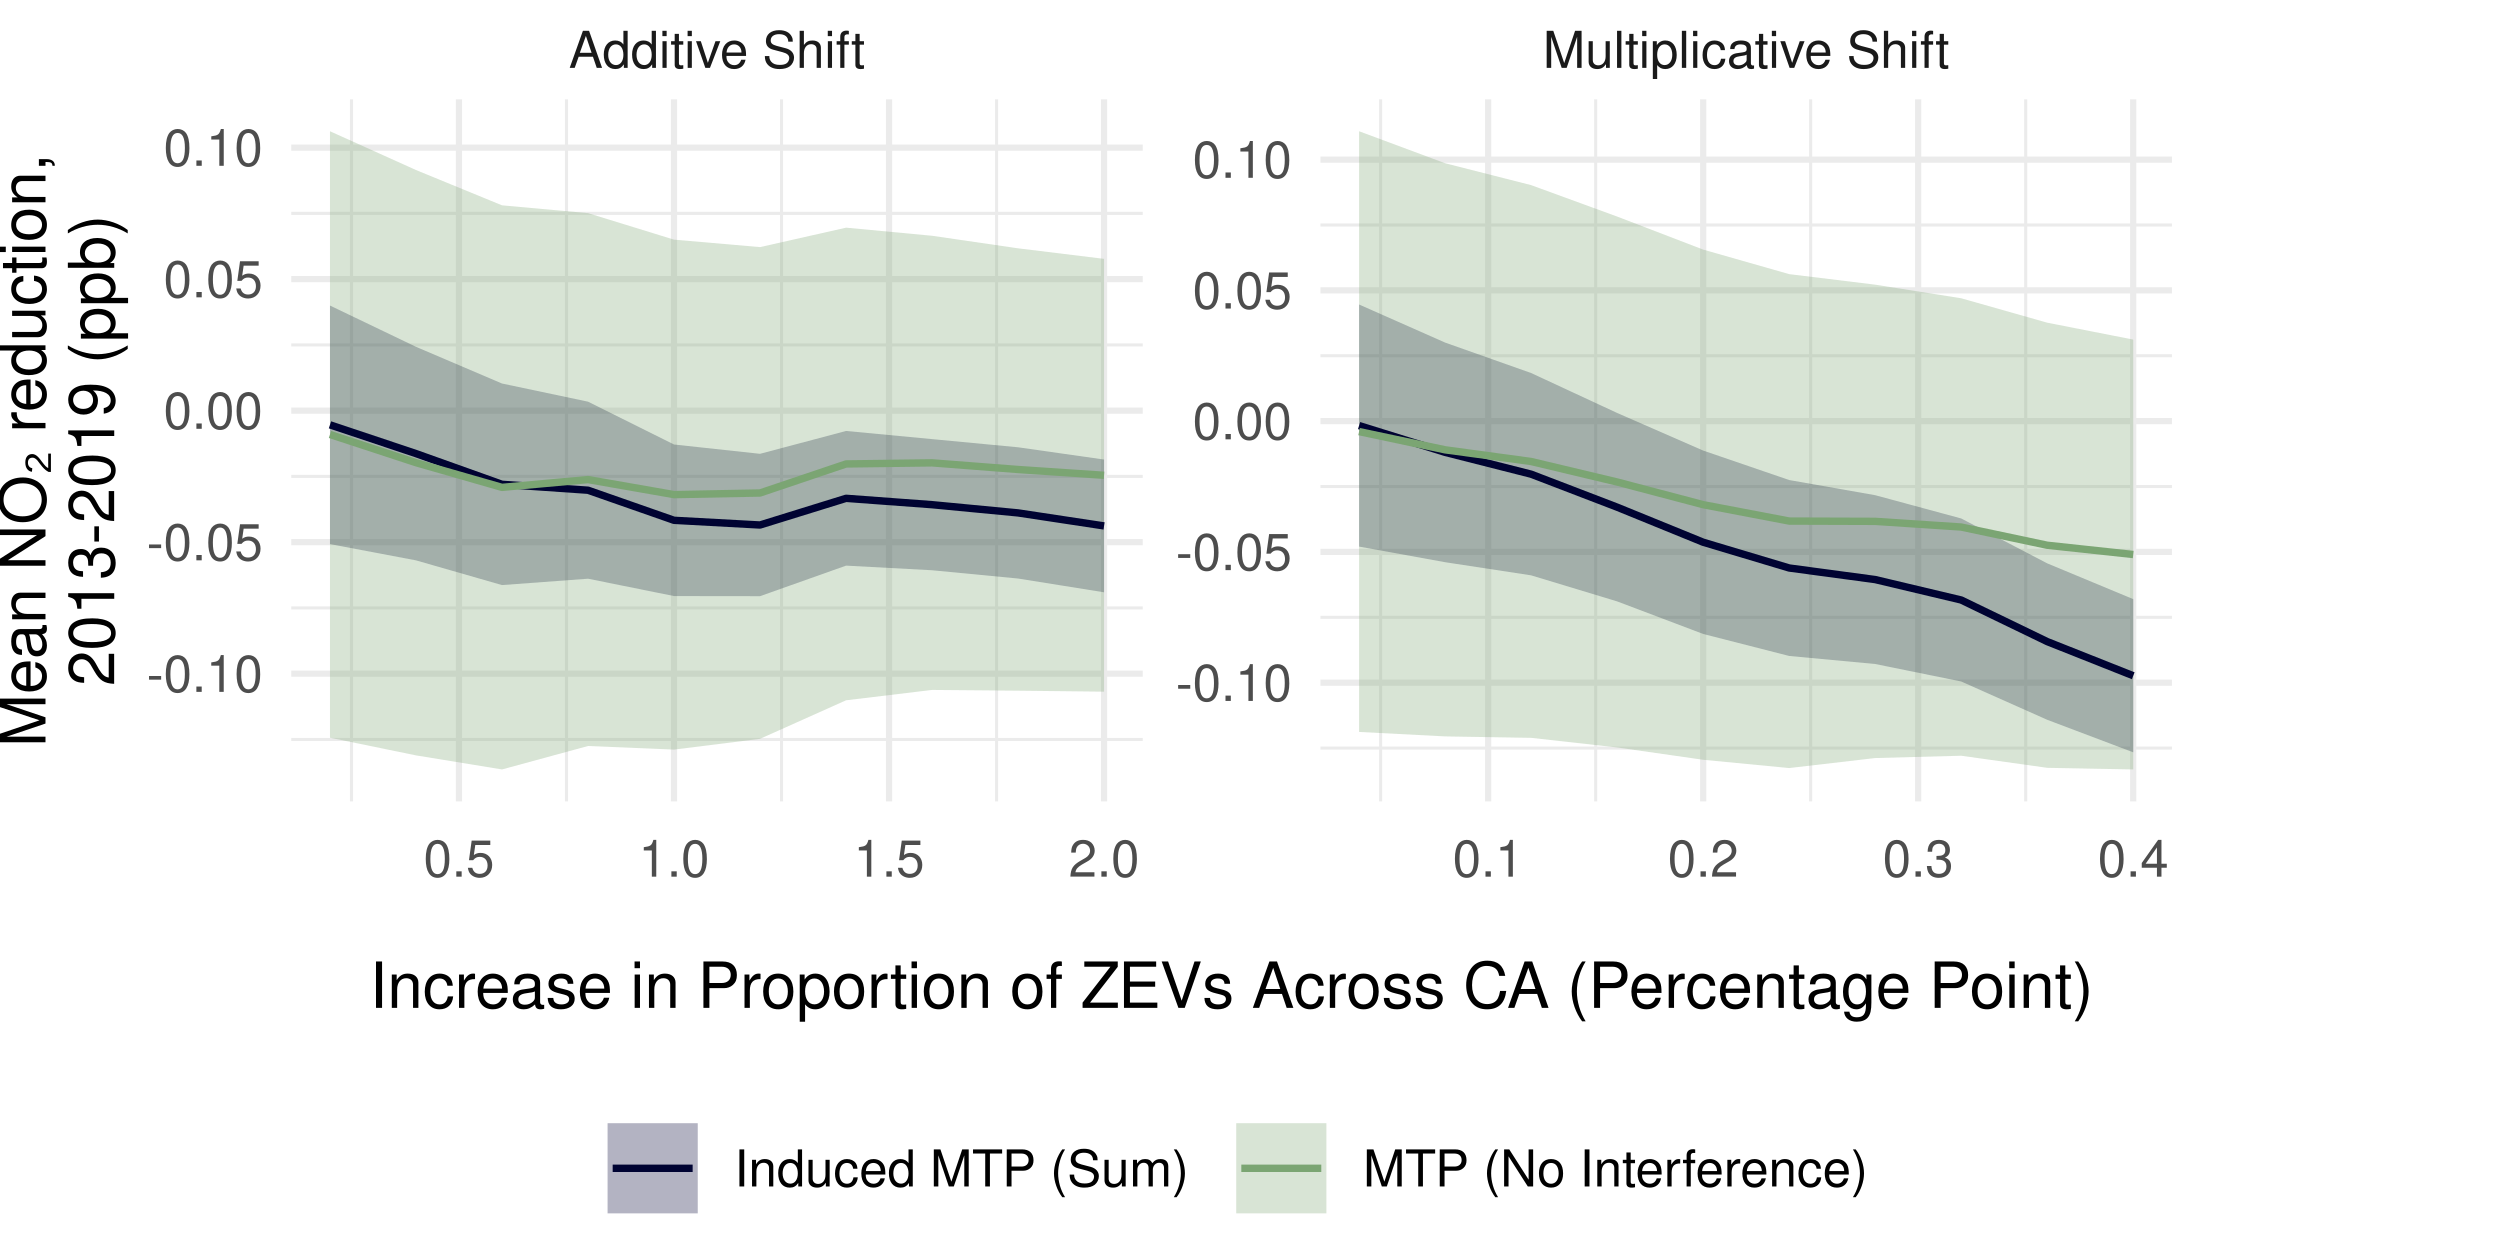
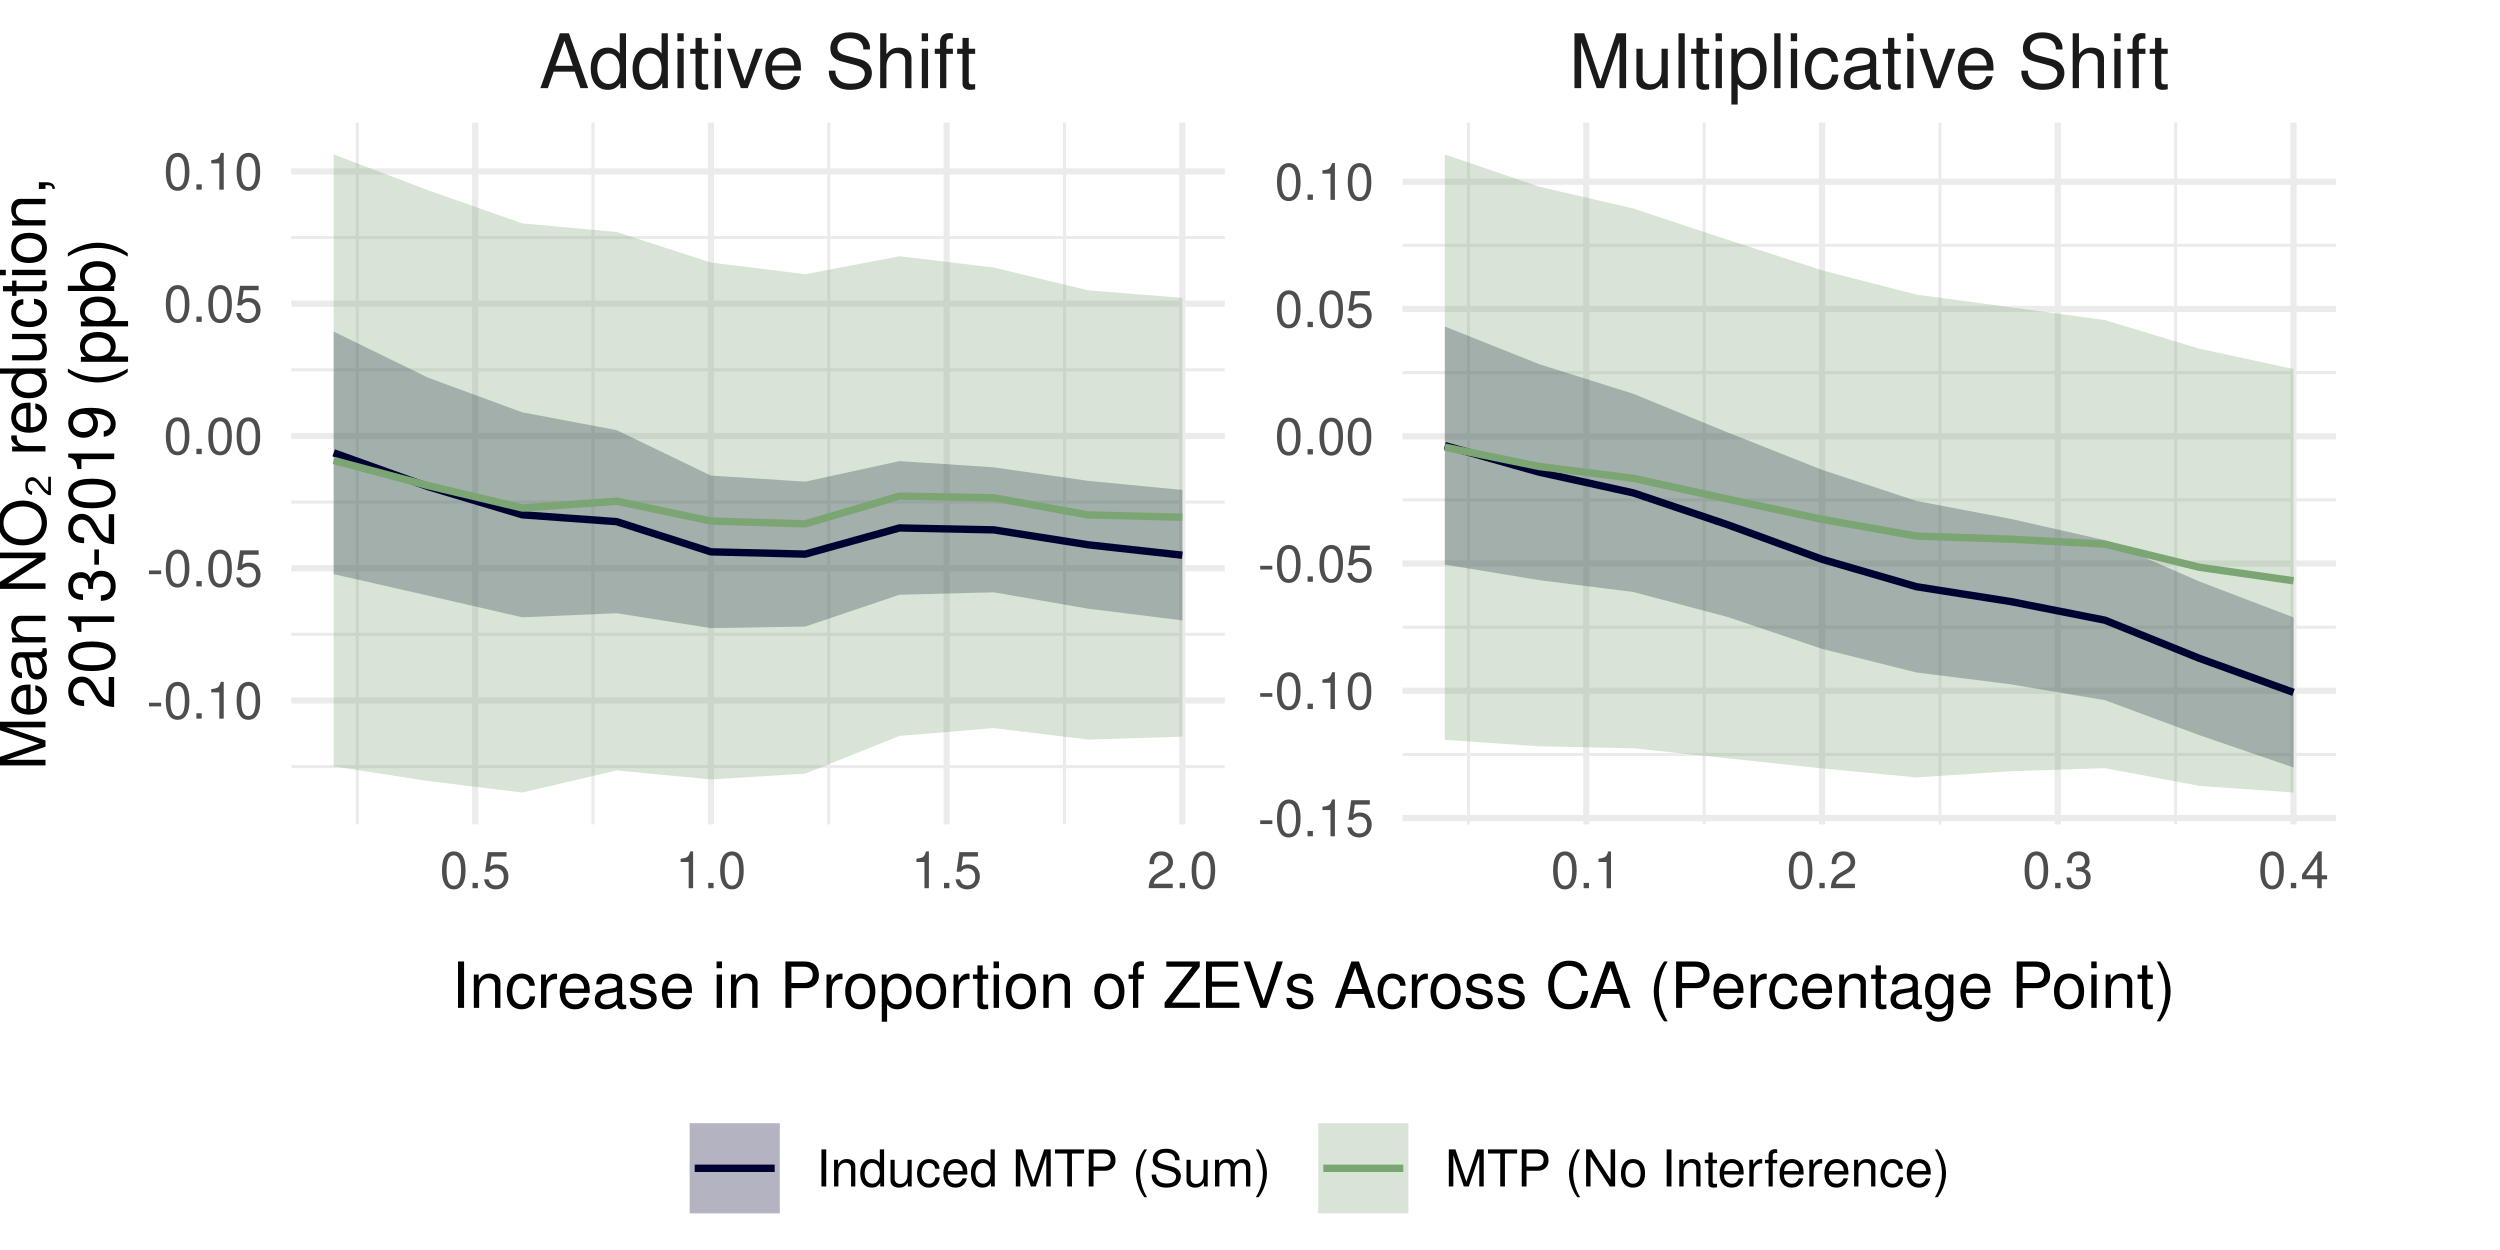
<svg xmlns="http://www.w3.org/2000/svg" class="svglite" width="432.00pt" height="216.00pt" viewBox="0 0 432.00 216.00">
  <defs>
    <style type="text/css">
    .svglite line, .svglite polyline, .svglite polygon, .svglite path, .svglite rect, .svglite circle {
      fill: none;
      stroke: #000000;
      stroke-linecap: round;
      stroke-linejoin: round;
      stroke-miterlimit: 10.00;
    }
    .svglite text {
      white-space: pre;
    }
  </style>
  </defs>
  <rect width="100%" height="100%" style="stroke: none; fill: none;" />
  <defs>
    <clipPath id="cpMC4wMHw0MzIuMDB8MC4wMHwyMTYuMDA=">
      <rect x="0.00" y="0.00" width="432.00" height="216.00" />
    </clipPath>
  </defs>
  <g clip-path="url(#cpMC4wMHw0MzIuMDB8MC4wMHwyMTYuMDA=)">
</g>
  <defs>
-     <clipPath id="cpNTAuMzN8MTk3LjQ3fDE3LjE3fDEzOC40OA==">
-       <rect x="50.33" y="17.17" width="147.14" height="121.31" />
+     <clipPath id="cpNTAuMzN8MjExLjY1fDIxLjE4fDE0Mi40Ng==">
+       <rect x="50.33" y="21.18" width="161.31" height="121.28" />
    </clipPath>
  </defs>
-   <g clip-path="url(#cpNTAuMzN8MTk3LjQ3fDE3LjE3fDEzOC40OA==)">
-     <polyline points="50.33,127.78 197.47,127.78 " style="stroke-width: 0.53; stroke: #EBEBEB; stroke-linecap: butt;" />
-     <polyline points="50.33,105.05 197.47,105.05 " style="stroke-width: 0.53; stroke: #EBEBEB; stroke-linecap: butt;" />
-     <polyline points="50.33,82.32 197.47,82.32 " style="stroke-width: 0.53; stroke: #EBEBEB; stroke-linecap: butt;" />
-     <polyline points="50.33,59.60 197.47,59.60 " style="stroke-width: 0.53; stroke: #EBEBEB; stroke-linecap: butt;" />
-     <polyline points="50.33,36.87 197.47,36.87 " style="stroke-width: 0.53; stroke: #EBEBEB; stroke-linecap: butt;" />
-     <polyline points="60.74,138.48 60.74,17.17 " style="stroke-width: 0.53; stroke: #EBEBEB; stroke-linecap: butt;" />
-     <polyline points="97.89,138.48 97.89,17.17 " style="stroke-width: 0.53; stroke: #EBEBEB; stroke-linecap: butt;" />
-     <polyline points="135.05,138.48 135.05,17.17 " style="stroke-width: 0.53; stroke: #EBEBEB; stroke-linecap: butt;" />
-     <polyline points="172.21,138.48 172.21,17.17 " style="stroke-width: 0.53; stroke: #EBEBEB; stroke-linecap: butt;" />
-     <polyline points="50.33,116.41 197.47,116.41 " style="stroke-width: 1.07; stroke: #EBEBEB; stroke-linecap: butt;" />
-     <polyline points="50.33,93.69 197.47,93.69 " style="stroke-width: 1.07; stroke: #EBEBEB; stroke-linecap: butt;" />
-     <polyline points="50.33,70.96 197.47,70.96 " style="stroke-width: 1.07; stroke: #EBEBEB; stroke-linecap: butt;" />
-     <polyline points="50.33,48.23 197.47,48.23 " style="stroke-width: 1.07; stroke: #EBEBEB; stroke-linecap: butt;" />
-     <polyline points="50.33,25.51 197.47,25.51 " style="stroke-width: 1.07; stroke: #EBEBEB; stroke-linecap: butt;" />
-     <polyline points="79.31,138.48 79.31,17.17 " style="stroke-width: 1.07; stroke: #EBEBEB; stroke-linecap: butt;" />
-     <polyline points="116.47,138.48 116.47,17.17 " style="stroke-width: 1.07; stroke: #EBEBEB; stroke-linecap: butt;" />
-     <polyline points="153.63,138.48 153.63,17.17 " style="stroke-width: 1.07; stroke: #EBEBEB; stroke-linecap: butt;" />
-     <polyline points="190.78,138.48 190.78,17.17 " style="stroke-width: 1.07; stroke: #EBEBEB; stroke-linecap: butt;" />
-     <polygon points="57.02,52.80 71.88,59.93 86.74,66.27 101.61,69.41 116.47,76.81 131.33,78.42 146.20,74.47 161.06,75.88 175.92,77.29 190.78,79.41 190.78,102.35 175.92,99.97 161.06,98.54 146.20,97.74 131.33,103.02 116.47,103.00 101.61,100.00 86.74,101.10 71.88,96.83 57.02,94.02 " style="stroke-width: 0.00; stroke: none; stroke-linecap: butt; fill: #000332; fill-opacity: 0.30;" />
-     <polyline points="57.02,52.80 71.88,59.93 86.74,66.27 101.61,69.41 116.47,76.81 131.33,78.42 146.20,74.47 161.06,75.88 175.92,77.29 190.78,79.41 " style="stroke-width: 1.28; stroke: none; stroke-linecap: butt;" />
-     <polyline points="190.78,102.35 175.92,99.97 161.06,98.54 146.20,97.74 131.33,103.02 116.47,103.00 101.61,100.00 86.74,101.10 71.88,96.83 57.02,94.02 " style="stroke-width: 1.28; stroke: none; stroke-linecap: butt;" />
-     <polygon points="57.02,22.68 71.88,29.38 86.74,35.48 101.61,36.83 116.47,41.41 131.33,42.70 146.20,39.34 161.06,40.74 175.92,42.91 190.78,44.73 190.78,119.52 175.92,119.35 161.06,119.22 146.20,121.01 131.33,127.67 116.47,129.53 101.61,128.91 86.74,132.96 71.88,130.53 57.02,127.48 " style="stroke-width: 0.00; stroke: none; stroke-linecap: butt; fill: #7BA573; fill-opacity: 0.30;" />
-     <polyline points="57.02,22.68 71.88,29.38 86.74,35.48 101.61,36.83 116.47,41.41 131.33,42.70 146.20,39.34 161.06,40.74 175.92,42.91 190.78,44.73 " style="stroke-width: 1.28; stroke: none; stroke-linecap: butt;" />
-     <polyline points="190.78,119.52 175.92,119.35 161.06,119.22 146.20,121.01 131.33,127.67 116.47,129.53 101.61,128.91 86.74,132.96 71.88,130.53 57.02,127.48 " style="stroke-width: 1.28; stroke: none; stroke-linecap: butt;" />
-     <polyline points="57.02,73.41 71.88,78.38 86.74,83.69 101.61,84.71 116.47,89.91 131.33,90.72 146.20,86.11 161.06,87.21 175.92,88.63 190.78,90.88 " style="stroke-width: 1.28; stroke: #000332; stroke-linecap: butt;" />
-     <polyline points="57.02,75.08 71.88,79.95 86.74,84.22 101.61,82.87 116.47,85.47 131.33,85.19 146.20,80.17 161.06,79.98 175.92,81.13 190.78,82.13 " style="stroke-width: 1.28; stroke: #7BA573; stroke-linecap: butt;" />
+   <g clip-path="url(#cpNTAuMzN8MjExLjY1fDIxLjE4fDE0Mi40Ng==)">
+     <polyline points="50.33,132.47 211.65,132.47 " style="stroke-width: 0.53; stroke: #EBEBEB; stroke-linecap: butt;" />
+     <polyline points="50.33,109.61 211.65,109.61 " style="stroke-width: 0.53; stroke: #EBEBEB; stroke-linecap: butt;" />
+     <polyline points="50.33,86.76 211.65,86.76 " style="stroke-width: 0.53; stroke: #EBEBEB; stroke-linecap: butt;" />
+     <polyline points="50.33,63.90 211.65,63.90 " style="stroke-width: 0.53; stroke: #EBEBEB; stroke-linecap: butt;" />
+     <polyline points="50.33,41.05 211.65,41.05 " style="stroke-width: 0.53; stroke: #EBEBEB; stroke-linecap: butt;" />
+     <polyline points="61.74,142.46 61.74,21.18 " style="stroke-width: 0.53; stroke: #EBEBEB; stroke-linecap: butt;" />
+     <polyline points="102.47,142.46 102.47,21.18 " style="stroke-width: 0.53; stroke: #EBEBEB; stroke-linecap: butt;" />
+     <polyline points="143.21,142.46 143.21,21.18 " style="stroke-width: 0.53; stroke: #EBEBEB; stroke-linecap: butt;" />
+     <polyline points="183.95,142.46 183.95,21.18 " style="stroke-width: 0.53; stroke: #EBEBEB; stroke-linecap: butt;" />
+     <polyline points="50.33,121.04 211.65,121.04 " style="stroke-width: 1.07; stroke: #EBEBEB; stroke-linecap: butt;" />
+     <polyline points="50.33,98.19 211.65,98.19 " style="stroke-width: 1.07; stroke: #EBEBEB; stroke-linecap: butt;" />
+     <polyline points="50.33,75.33 211.65,75.33 " style="stroke-width: 1.07; stroke: #EBEBEB; stroke-linecap: butt;" />
+     <polyline points="50.33,52.48 211.65,52.48 " style="stroke-width: 1.07; stroke: #EBEBEB; stroke-linecap: butt;" />
+     <polyline points="50.33,29.62 211.65,29.62 " style="stroke-width: 1.07; stroke: #EBEBEB; stroke-linecap: butt;" />
+     <polyline points="82.11,142.46 82.11,21.18 " style="stroke-width: 1.07; stroke: #EBEBEB; stroke-linecap: butt;" />
+     <polyline points="122.84,142.46 122.84,21.18 " style="stroke-width: 1.07; stroke: #EBEBEB; stroke-linecap: butt;" />
+     <polyline points="163.58,142.46 163.58,21.18 " style="stroke-width: 1.07; stroke: #EBEBEB; stroke-linecap: butt;" />
+     <polyline points="204.31,142.46 204.31,21.18 " style="stroke-width: 1.07; stroke: #EBEBEB; stroke-linecap: butt;" />
+     <polygon points="57.66,57.30 73.96,65.26 90.25,71.25 106.55,74.33 122.84,82.18 139.14,83.23 155.43,79.68 171.72,80.76 188.02,83.09 204.31,84.67 204.31,107.20 188.02,105.18 171.72,102.35 155.43,102.77 139.14,108.27 122.84,108.54 106.55,105.96 90.25,106.67 73.96,102.92 57.66,99.21 " style="stroke-width: 0.00; stroke: none; stroke-linecap: butt; fill: #000332; fill-opacity: 0.30;" />
+     <polyline points="57.66,57.30 73.96,65.26 90.25,71.25 106.55,74.33 122.84,82.18 139.14,83.23 155.43,79.68 171.72,80.76 188.02,83.09 204.31,84.67 " style="stroke-width: 1.28; stroke: none; stroke-linecap: butt;" />
+     <polyline points="204.31,107.20 188.02,105.18 171.72,102.35 155.43,102.77 139.14,108.27 122.84,108.54 106.55,105.96 90.25,106.67 73.96,102.92 57.66,99.21 " style="stroke-width: 1.28; stroke: none; stroke-linecap: butt;" />
+     <polygon points="57.66,26.69 73.96,32.87 90.25,38.60 106.55,40.09 122.84,45.37 139.14,47.38 155.43,44.28 171.72,46.23 188.02,50.17 204.31,51.47 204.31,127.30 188.02,127.80 171.72,125.81 155.43,127.17 139.14,133.68 122.84,134.69 106.55,133.13 90.25,136.95 73.96,134.96 57.66,132.43 " style="stroke-width: 0.00; stroke: none; stroke-linecap: butt; fill: #7BA573; fill-opacity: 0.30;" />
+     <polyline points="57.66,26.69 73.96,32.87 90.25,38.60 106.55,40.09 122.84,45.37 139.14,47.38 155.43,44.28 171.72,46.23 188.02,50.17 204.31,51.47 " style="stroke-width: 1.28; stroke: none; stroke-linecap: butt;" />
+     <polyline points="204.31,127.30 188.02,127.80 171.72,125.81 155.43,127.17 139.14,133.68 122.84,134.69 106.55,133.13 90.25,136.95 73.96,134.96 57.66,132.43 " style="stroke-width: 1.28; stroke: none; stroke-linecap: butt;" />
+     <polyline points="57.66,78.25 73.96,84.09 90.25,88.96 106.55,90.14 122.84,95.36 139.14,95.75 155.43,91.23 171.72,91.56 188.02,94.14 204.31,95.94 " style="stroke-width: 1.28; stroke: #000332; stroke-linecap: butt;" />
+     <polyline points="57.66,79.56 73.96,83.91 90.25,87.78 106.55,86.61 122.84,90.03 139.14,90.53 155.43,85.73 171.72,86.02 188.02,88.98 204.31,89.38 " style="stroke-width: 1.28; stroke: #7BA573; stroke-linecap: butt;" />
  </g>
  <g clip-path="url(#cpMC4wMHw0MzIuMDB8MC4wMHwyMTYuMDA=)">
</g>
  <defs>
-     <clipPath id="cpMjI4LjE3fDM3NS4zMXwxNy4xN3wxMzguNDg=">
-       <rect x="228.17" y="17.17" width="147.14" height="121.31" />
+     <clipPath id="cpMjQyLjM0fDQwMy42NXwyMS4xOHwxNDIuNDY=">
+       <rect x="242.34" y="21.18" width="161.31" height="121.28" />
    </clipPath>
  </defs>
-   <g clip-path="url(#cpMjI4LjE3fDM3NS4zMXwxNy4xN3wxMzguNDg=)">
-     <polyline points="228.17,129.27 375.31,129.27 " style="stroke-width: 0.53; stroke: #EBEBEB; stroke-linecap: butt;" />
-     <polyline points="228.17,106.67 375.31,106.67 " style="stroke-width: 0.53; stroke: #EBEBEB; stroke-linecap: butt;" />
-     <polyline points="228.17,84.07 375.31,84.07 " style="stroke-width: 0.53; stroke: #EBEBEB; stroke-linecap: butt;" />
-     <polyline points="228.17,61.47 375.31,61.47 " style="stroke-width: 0.53; stroke: #EBEBEB; stroke-linecap: butt;" />
-     <polyline points="228.17,38.88 375.31,38.88 " style="stroke-width: 0.53; stroke: #EBEBEB; stroke-linecap: butt;" />
-     <polyline points="238.57,138.48 238.57,17.17 " style="stroke-width: 0.53; stroke: #EBEBEB; stroke-linecap: butt;" />
-     <polyline points="275.73,138.48 275.73,17.17 " style="stroke-width: 0.53; stroke: #EBEBEB; stroke-linecap: butt;" />
-     <polyline points="312.88,138.48 312.88,17.17 " style="stroke-width: 0.53; stroke: #EBEBEB; stroke-linecap: butt;" />
-     <polyline points="350.04,138.48 350.04,17.17 " style="stroke-width: 0.53; stroke: #EBEBEB; stroke-linecap: butt;" />
-     <polyline points="228.17,117.97 375.31,117.97 " style="stroke-width: 1.07; stroke: #EBEBEB; stroke-linecap: butt;" />
-     <polyline points="228.17,95.37 375.31,95.37 " style="stroke-width: 1.07; stroke: #EBEBEB; stroke-linecap: butt;" />
-     <polyline points="228.17,72.77 375.31,72.77 " style="stroke-width: 1.07; stroke: #EBEBEB; stroke-linecap: butt;" />
-     <polyline points="228.17,50.17 375.31,50.17 " style="stroke-width: 1.07; stroke: #EBEBEB; stroke-linecap: butt;" />
-     <polyline points="228.17,27.58 375.31,27.58 " style="stroke-width: 1.07; stroke: #EBEBEB; stroke-linecap: butt;" />
-     <polyline points="257.15,138.48 257.15,17.17 " style="stroke-width: 1.07; stroke: #EBEBEB; stroke-linecap: butt;" />
-     <polyline points="294.31,138.48 294.31,17.17 " style="stroke-width: 1.07; stroke: #EBEBEB; stroke-linecap: butt;" />
-     <polyline points="331.46,138.48 331.46,17.17 " style="stroke-width: 1.07; stroke: #EBEBEB; stroke-linecap: butt;" />
-     <polyline points="368.62,138.48 368.62,17.17 " style="stroke-width: 1.07; stroke: #EBEBEB; stroke-linecap: butt;" />
-     <polygon points="234.85,52.62 249.72,59.20 264.58,64.46 279.44,71.36 294.31,77.86 309.17,82.95 324.03,85.57 338.89,89.59 353.76,97.35 368.62,103.53 368.62,130.00 353.76,124.38 338.89,117.76 324.03,114.74 309.17,113.35 294.31,109.55 279.44,103.92 264.58,99.42 249.72,97.15 234.85,94.45 " style="stroke-width: 0.00; stroke: none; stroke-linecap: butt; fill: #000332; fill-opacity: 0.30;" />
-     <polyline points="234.85,52.62 249.72,59.20 264.58,64.46 279.44,71.36 294.31,77.86 309.17,82.95 324.03,85.57 338.89,89.59 353.76,97.35 368.62,103.53 " style="stroke-width: 1.28; stroke: none; stroke-linecap: butt;" />
-     <polyline points="368.62,130.00 353.76,124.38 338.89,117.76 324.03,114.74 309.17,113.35 294.31,109.55 279.44,103.92 264.58,99.42 249.72,97.15 234.85,94.45 " style="stroke-width: 1.28; stroke: none; stroke-linecap: butt;" />
-     <polygon points="234.85,22.68 249.72,28.21 264.58,31.99 279.44,37.42 294.31,43.13 309.17,47.37 324.03,49.19 338.89,51.54 353.76,55.76 368.62,58.68 368.62,132.96 353.76,132.68 338.89,130.59 324.03,130.99 309.17,132.72 294.31,131.29 279.44,129.16 264.58,127.50 249.72,127.25 234.85,126.48 " style="stroke-width: 0.00; stroke: none; stroke-linecap: butt; fill: #7BA573; fill-opacity: 0.30;" />
-     <polyline points="234.85,22.68 249.72,28.21 264.58,31.99 279.44,37.42 294.31,43.13 309.17,47.37 324.03,49.19 338.89,51.54 353.76,55.76 368.62,58.68 " style="stroke-width: 1.28; stroke: none; stroke-linecap: butt;" />
-     <polyline points="368.62,132.96 353.76,132.68 338.89,130.59 324.03,130.99 309.17,132.72 294.31,131.29 279.44,129.16 264.58,127.50 249.72,127.25 234.85,126.48 " style="stroke-width: 1.28; stroke: none; stroke-linecap: butt;" />
-     <polyline points="234.85,73.54 249.72,78.17 264.58,81.94 279.44,87.64 294.31,93.70 309.17,98.15 324.03,100.15 338.89,103.68 353.76,110.87 368.62,116.77 " style="stroke-width: 1.28; stroke: #000332; stroke-linecap: butt;" />
-     <polyline points="234.85,74.58 249.72,77.73 264.58,79.75 279.44,83.29 294.31,87.21 309.17,90.04 324.03,90.09 338.89,91.07 353.76,94.22 368.62,95.82 " style="stroke-width: 1.28; stroke: #7BA573; stroke-linecap: butt;" />
+   <g clip-path="url(#cpMjQyLjM0fDQwMy42NXwyMS4xOHwxNDIuNDY=)">
+     <polyline points="242.34,130.37 403.65,130.37 " style="stroke-width: 0.53; stroke: #EBEBEB; stroke-linecap: butt;" />
+     <polyline points="242.34,108.38 403.65,108.38 " style="stroke-width: 0.53; stroke: #EBEBEB; stroke-linecap: butt;" />
+     <polyline points="242.34,86.38 403.65,86.38 " style="stroke-width: 0.53; stroke: #EBEBEB; stroke-linecap: butt;" />
+     <polyline points="242.34,64.39 403.65,64.39 " style="stroke-width: 0.53; stroke: #EBEBEB; stroke-linecap: butt;" />
+     <polyline points="242.34,42.39 403.65,42.39 " style="stroke-width: 0.53; stroke: #EBEBEB; stroke-linecap: butt;" />
+     <polyline points="253.75,142.46 253.75,21.18 " style="stroke-width: 0.53; stroke: #EBEBEB; stroke-linecap: butt;" />
+     <polyline points="294.48,142.46 294.48,21.18 " style="stroke-width: 0.53; stroke: #EBEBEB; stroke-linecap: butt;" />
+     <polyline points="335.22,142.46 335.22,21.18 " style="stroke-width: 0.53; stroke: #EBEBEB; stroke-linecap: butt;" />
+     <polyline points="375.95,142.46 375.95,21.18 " style="stroke-width: 0.53; stroke: #EBEBEB; stroke-linecap: butt;" />
+     <polyline points="242.34,141.37 403.65,141.37 " style="stroke-width: 1.07; stroke: #EBEBEB; stroke-linecap: butt;" />
+     <polyline points="242.34,119.37 403.65,119.37 " style="stroke-width: 1.07; stroke: #EBEBEB; stroke-linecap: butt;" />
+     <polyline points="242.34,97.38 403.65,97.38 " style="stroke-width: 1.07; stroke: #EBEBEB; stroke-linecap: butt;" />
+     <polyline points="242.34,75.39 403.65,75.39 " style="stroke-width: 1.07; stroke: #EBEBEB; stroke-linecap: butt;" />
+     <polyline points="242.34,53.39 403.65,53.39 " style="stroke-width: 1.07; stroke: #EBEBEB; stroke-linecap: butt;" />
+     <polyline points="242.34,31.40 403.65,31.40 " style="stroke-width: 1.07; stroke: #EBEBEB; stroke-linecap: butt;" />
+     <polyline points="274.11,142.46 274.11,21.18 " style="stroke-width: 1.07; stroke: #EBEBEB; stroke-linecap: butt;" />
+     <polyline points="314.85,142.46 314.85,21.18 " style="stroke-width: 1.07; stroke: #EBEBEB; stroke-linecap: butt;" />
+     <polyline points="355.59,142.46 355.59,21.18 " style="stroke-width: 1.07; stroke: #EBEBEB; stroke-linecap: butt;" />
+     <polyline points="396.32,142.46 396.32,21.18 " style="stroke-width: 1.07; stroke: #EBEBEB; stroke-linecap: butt;" />
+     <polygon points="249.67,56.43 265.97,62.93 282.26,68.06 298.55,74.73 314.85,81.19 331.14,86.56 347.44,89.66 363.73,93.35 380.03,100.47 396.32,106.69 396.32,132.62 380.03,127.03 363.73,120.99 347.44,118.25 331.14,116.20 314.85,112.12 298.55,106.62 282.26,102.30 265.97,100.25 249.67,97.56 " style="stroke-width: 0.00; stroke: none; stroke-linecap: butt; fill: #000332; fill-opacity: 0.30;" />
+     <polyline points="249.67,56.43 265.97,62.93 282.26,68.06 298.55,74.73 314.85,81.19 331.14,86.56 347.44,89.66 363.73,93.35 380.03,100.47 396.32,106.69 " style="stroke-width: 1.28; stroke: none; stroke-linecap: butt;" />
+     <polyline points="396.32,132.62 380.03,127.03 363.73,120.99 347.44,118.25 331.14,116.20 314.85,112.12 298.55,106.62 282.26,102.30 265.97,100.25 249.67,97.56 " style="stroke-width: 1.28; stroke: none; stroke-linecap: butt;" />
+     <polygon points="249.67,26.69 265.97,32.26 282.26,36.03 298.55,41.44 314.85,46.71 331.14,50.91 347.44,53.09 363.73,55.31 380.03,60.25 396.32,63.77 396.32,136.95 380.03,135.80 363.73,132.74 347.44,133.26 331.14,134.34 314.85,132.78 298.55,131.04 282.26,129.30 265.97,128.96 249.67,127.85 " style="stroke-width: 0.00; stroke: none; stroke-linecap: butt; fill: #7BA573; fill-opacity: 0.30;" />
+     <polyline points="249.67,26.69 265.97,32.26 282.26,36.03 298.55,41.44 314.85,46.71 331.14,50.91 347.44,53.09 363.73,55.31 380.03,60.25 396.32,63.77 " style="stroke-width: 1.28; stroke: none; stroke-linecap: butt;" />
+     <polyline points="396.32,136.95 380.03,135.80 363.73,132.74 347.44,133.26 331.14,134.34 314.85,132.78 298.55,131.04 282.26,129.30 265.97,128.96 249.67,127.85 " style="stroke-width: 1.28; stroke: none; stroke-linecap: butt;" />
+     <polyline points="249.67,77.00 265.97,81.59 282.26,85.18 298.55,90.68 314.85,96.65 331.14,101.38 347.44,103.95 363.73,107.17 380.03,113.75 396.32,119.65 " style="stroke-width: 1.28; stroke: #000332; stroke-linecap: butt;" />
+     <polyline points="249.67,77.27 265.97,80.61 282.26,82.66 298.55,86.24 314.85,89.74 331.14,92.63 347.44,93.17 363.73,94.03 380.03,98.02 396.32,100.36 " style="stroke-width: 1.28; stroke: #7BA573; stroke-linecap: butt;" />
  </g>
  <g clip-path="url(#cpMC4wMHw0MzIuMDB8MC4wMHwyMTYuMDA=)">
</g>
  <defs>
-     <clipPath id="cpNTAuMzN8MTk3LjQ3fDAuMDB8MTcuMTc=">
-       <rect x="50.33" y="0.00" width="147.14" height="17.17" />
+     <clipPath id="cpNTAuMzN8MjExLjY1fDAuMDB8MjEuMTg=">
+       <rect x="50.33" y="0.00" width="161.31" height="21.18" />
    </clipPath>
  </defs>
-   <g clip-path="url(#cpNTAuMzN8MTk3LjQ3fDAuMDB8MTcuMTc=)">
-     <text x="123.90" y="11.73" text-anchor="middle" style="font-size: 8.80px;fill: #1A1A1A; font-family: &quot;Nimbus Sans&quot;;" textLength="54.60px" lengthAdjust="spacingAndGlyphs">Additive Shift</text>
+   <g clip-path="url(#cpNTAuMzN8MjExLjY1fDAuMDB8MjEuMTg=)">
+     <text x="130.99" y="15.23" text-anchor="middle" style="font-size: 13.00px;fill: #1A1A1A; font-family: &quot;Nimbus Sans&quot;;" textLength="80.70px" lengthAdjust="spacingAndGlyphs">Additive Shift</text>
  </g>
  <g clip-path="url(#cpMC4wMHw0MzIuMDB8MC4wMHwyMTYuMDA=)">
</g>
  <defs>
-     <clipPath id="cpMjI4LjE3fDM3NS4zMXwwLjAwfDE3LjE3">
-       <rect x="228.17" y="0.00" width="147.14" height="17.17" />
+     <clipPath id="cpMjQyLjM0fDQwMy42NXwwLjAwfDIxLjE4">
+       <rect x="242.34" y="0.00" width="161.31" height="21.18" />
    </clipPath>
  </defs>
-   <g clip-path="url(#cpMjI4LjE3fDM3NS4zMXwwLjAwfDE3LjE3)">
-     <text x="301.74" y="11.73" text-anchor="middle" style="font-size: 8.80px;fill: #1A1A1A; font-family: &quot;Nimbus Sans&quot;;" textLength="76.12px" lengthAdjust="spacingAndGlyphs">Multiplicative Shift</text>
+   <g clip-path="url(#cpMjQyLjM0fDQwMy42NXwwLjAwfDIxLjE4)">
+     <text x="323.00" y="15.23" text-anchor="middle" style="font-size: 13.00px;fill: #1A1A1A; font-family: &quot;Nimbus Sans&quot;;" textLength="112.52px" lengthAdjust="spacingAndGlyphs">Multiplicative Shift</text>
  </g>
  <g clip-path="url(#cpMC4wMHw0MzIuMDB8MC4wMHwyMTYuMDA=)">
-     <text x="79.31" y="151.49" text-anchor="middle" style="font-size: 8.80px;fill: #4D4D4D; font-family: &quot;Nimbus Sans&quot;;" textLength="12.42px" lengthAdjust="spacingAndGlyphs">0.5</text>
-     <text x="116.47" y="151.49" text-anchor="middle" style="font-size: 8.80px;fill: #4D4D4D; font-family: &quot;Nimbus Sans&quot;;" textLength="12.42px" lengthAdjust="spacingAndGlyphs">1.0</text>
-     <text x="153.63" y="151.49" text-anchor="middle" style="font-size: 8.80px;fill: #4D4D4D; font-family: &quot;Nimbus Sans&quot;;" textLength="12.42px" lengthAdjust="spacingAndGlyphs">1.5</text>
-     <text x="190.78" y="151.49" text-anchor="middle" style="font-size: 8.80px;fill: #4D4D4D; font-family: &quot;Nimbus Sans&quot;;" textLength="12.42px" lengthAdjust="spacingAndGlyphs">2.0</text>
-     <text x="257.15" y="151.49" text-anchor="middle" style="font-size: 8.80px;fill: #4D4D4D; font-family: &quot;Nimbus Sans&quot;;" textLength="12.42px" lengthAdjust="spacingAndGlyphs">0.1</text>
-     <text x="294.31" y="151.49" text-anchor="middle" style="font-size: 8.80px;fill: #4D4D4D; font-family: &quot;Nimbus Sans&quot;;" textLength="12.42px" lengthAdjust="spacingAndGlyphs">0.2</text>
-     <text x="331.46" y="151.49" text-anchor="middle" style="font-size: 8.80px;fill: #4D4D4D; font-family: &quot;Nimbus Sans&quot;;" textLength="12.42px" lengthAdjust="spacingAndGlyphs">0.3</text>
-     <text x="368.62" y="151.49" text-anchor="middle" style="font-size: 8.80px;fill: #4D4D4D; font-family: &quot;Nimbus Sans&quot;;" textLength="12.42px" lengthAdjust="spacingAndGlyphs">0.4</text>
-     <text x="223.23" y="121.12" text-anchor="end" style="font-size: 8.80px;fill: #4D4D4D; font-family: &quot;Nimbus Sans&quot;;" textLength="20.28px" lengthAdjust="spacingAndGlyphs">-0.10</text>
-     <text x="223.23" y="98.52" text-anchor="end" style="font-size: 8.80px;fill: #4D4D4D; font-family: &quot;Nimbus Sans&quot;;" textLength="20.28px" lengthAdjust="spacingAndGlyphs">-0.05</text>
-     <text x="223.23" y="75.92" text-anchor="end" style="font-size: 8.80px;fill: #4D4D4D; font-family: &quot;Nimbus Sans&quot;;" textLength="17.45px" lengthAdjust="spacingAndGlyphs">0.00</text>
-     <text x="223.23" y="53.32" text-anchor="end" style="font-size: 8.80px;fill: #4D4D4D; font-family: &quot;Nimbus Sans&quot;;" textLength="17.45px" lengthAdjust="spacingAndGlyphs">0.05</text>
-     <text x="223.23" y="30.72" text-anchor="end" style="font-size: 8.80px;fill: #4D4D4D; font-family: &quot;Nimbus Sans&quot;;" textLength="17.45px" lengthAdjust="spacingAndGlyphs">0.10</text>
-     <text x="45.40" y="119.56" text-anchor="end" style="font-size: 8.80px;fill: #4D4D4D; font-family: &quot;Nimbus Sans&quot;;" textLength="20.28px" lengthAdjust="spacingAndGlyphs">-0.10</text>
-     <text x="45.40" y="96.83" text-anchor="end" style="font-size: 8.80px;fill: #4D4D4D; font-family: &quot;Nimbus Sans&quot;;" textLength="20.28px" lengthAdjust="spacingAndGlyphs">-0.05</text>
-     <text x="45.40" y="74.10" text-anchor="end" style="font-size: 8.80px;fill: #4D4D4D; font-family: &quot;Nimbus Sans&quot;;" textLength="17.45px" lengthAdjust="spacingAndGlyphs">0.00</text>
-     <text x="45.40" y="51.38" text-anchor="end" style="font-size: 8.80px;fill: #4D4D4D; font-family: &quot;Nimbus Sans&quot;;" textLength="17.45px" lengthAdjust="spacingAndGlyphs">0.05</text>
-     <text x="45.40" y="28.65" text-anchor="end" style="font-size: 8.80px;fill: #4D4D4D; font-family: &quot;Nimbus Sans&quot;;" textLength="17.45px" lengthAdjust="spacingAndGlyphs">0.10</text>
-     <text x="212.82" y="174.16" text-anchor="middle" style="font-size: 11.00px; font-family: &quot;Nimbus Sans&quot;;" textLength="307.83px" lengthAdjust="spacingAndGlyphs">Increase in Proportion of ZEVs Across CA (Percentage Point)</text>
-     <text transform="translate(7.86,77.82) rotate(-90)" text-anchor="middle" style="font-size: 11.00px; font-family: &quot;Nimbus Sans&quot;;" textLength="111.33px" lengthAdjust="spacingAndGlyphs">Mean NO₂ reduction, </text>
-     <text transform="translate(19.74,77.82) rotate(-90)" text-anchor="middle" style="font-size: 11.00px; font-family: &quot;Nimbus Sans&quot;;" textLength="83.64px" lengthAdjust="spacingAndGlyphs">2013-2019 (ppb)</text>
-     <rect x="104.99" y="194.09" width="15.58" height="15.58" style="stroke-width: 1.28; stroke: none; stroke-linecap: butt; stroke-linejoin: miter; fill: #000332; fill-opacity: 0.30;" />
-     <line x1="105.87" y1="201.88" x2="119.69" y2="201.88" style="stroke-width: 1.28; stroke: #000332; stroke-linecap: butt;" />
-     <rect x="213.62" y="194.09" width="15.58" height="15.58" style="stroke-width: 1.28; stroke: none; stroke-linecap: butt; stroke-linejoin: miter; fill: #7BA573; fill-opacity: 0.30;" />
-     <line x1="214.50" y1="201.88" x2="228.32" y2="201.88" style="stroke-width: 1.28; stroke: #7BA573; stroke-linecap: butt;" />
-     <text x="126.90" y="205.02" style="font-size: 8.80px; font-family: &quot;Nimbus Sans&quot;;" textLength="80.39px" lengthAdjust="spacingAndGlyphs">Induced MTP (Sum)</text>
-     <text x="235.53" y="205.02" style="font-size: 8.80px; font-family: &quot;Nimbus Sans&quot;;" textLength="91.45px" lengthAdjust="spacingAndGlyphs">MTP (No Interference)</text>
+     <text x="82.11" y="153.48" text-anchor="middle" style="font-size: 8.80px;fill: #4D4D4D; font-family: &quot;Nimbus Sans&quot;;" textLength="12.42px" lengthAdjust="spacingAndGlyphs">0.5</text>
+     <text x="122.84" y="153.48" text-anchor="middle" style="font-size: 8.80px;fill: #4D4D4D; font-family: &quot;Nimbus Sans&quot;;" textLength="12.42px" lengthAdjust="spacingAndGlyphs">1.0</text>
+     <text x="163.58" y="153.48" text-anchor="middle" style="font-size: 8.80px;fill: #4D4D4D; font-family: &quot;Nimbus Sans&quot;;" textLength="12.42px" lengthAdjust="spacingAndGlyphs">1.5</text>
+     <text x="204.31" y="153.48" text-anchor="middle" style="font-size: 8.80px;fill: #4D4D4D; font-family: &quot;Nimbus Sans&quot;;" textLength="12.42px" lengthAdjust="spacingAndGlyphs">2.0</text>
+     <text x="274.11" y="153.48" text-anchor="middle" style="font-size: 8.80px;fill: #4D4D4D; font-family: &quot;Nimbus Sans&quot;;" textLength="12.42px" lengthAdjust="spacingAndGlyphs">0.1</text>
+     <text x="314.85" y="153.48" text-anchor="middle" style="font-size: 8.80px;fill: #4D4D4D; font-family: &quot;Nimbus Sans&quot;;" textLength="12.42px" lengthAdjust="spacingAndGlyphs">0.2</text>
+     <text x="355.59" y="153.48" text-anchor="middle" style="font-size: 8.80px;fill: #4D4D4D; font-family: &quot;Nimbus Sans&quot;;" textLength="12.42px" lengthAdjust="spacingAndGlyphs">0.3</text>
+     <text x="396.32" y="153.48" text-anchor="middle" style="font-size: 8.80px;fill: #4D4D4D; font-family: &quot;Nimbus Sans&quot;;" textLength="12.42px" lengthAdjust="spacingAndGlyphs">0.4</text>
+     <text x="237.41" y="144.51" text-anchor="end" style="font-size: 8.80px;fill: #4D4D4D; font-family: &quot;Nimbus Sans&quot;;" textLength="20.28px" lengthAdjust="spacingAndGlyphs">-0.15</text>
+     <text x="237.41" y="122.52" text-anchor="end" style="font-size: 8.80px;fill: #4D4D4D; font-family: &quot;Nimbus Sans&quot;;" textLength="20.28px" lengthAdjust="spacingAndGlyphs">-0.10</text>
+     <text x="237.41" y="100.52" text-anchor="end" style="font-size: 8.80px;fill: #4D4D4D; font-family: &quot;Nimbus Sans&quot;;" textLength="20.28px" lengthAdjust="spacingAndGlyphs">-0.05</text>
+     <text x="237.41" y="78.53" text-anchor="end" style="font-size: 8.80px;fill: #4D4D4D; font-family: &quot;Nimbus Sans&quot;;" textLength="17.45px" lengthAdjust="spacingAndGlyphs">0.00</text>
+     <text x="237.41" y="56.53" text-anchor="end" style="font-size: 8.80px;fill: #4D4D4D; font-family: &quot;Nimbus Sans&quot;;" textLength="17.45px" lengthAdjust="spacingAndGlyphs">0.05</text>
+     <text x="237.41" y="34.54" text-anchor="end" style="font-size: 8.80px;fill: #4D4D4D; font-family: &quot;Nimbus Sans&quot;;" textLength="17.45px" lengthAdjust="spacingAndGlyphs">0.10</text>
+     <text x="45.40" y="124.18" text-anchor="end" style="font-size: 8.80px;fill: #4D4D4D; font-family: &quot;Nimbus Sans&quot;;" textLength="20.28px" lengthAdjust="spacingAndGlyphs">-0.10</text>
+     <text x="45.40" y="101.33" text-anchor="end" style="font-size: 8.80px;fill: #4D4D4D; font-family: &quot;Nimbus Sans&quot;;" textLength="20.28px" lengthAdjust="spacingAndGlyphs">-0.05</text>
+     <text x="45.40" y="78.47" text-anchor="end" style="font-size: 8.80px;fill: #4D4D4D; font-family: &quot;Nimbus Sans&quot;;" textLength="17.45px" lengthAdjust="spacingAndGlyphs">0.00</text>
+     <text x="45.40" y="55.62" text-anchor="end" style="font-size: 8.80px;fill: #4D4D4D; font-family: &quot;Nimbus Sans&quot;;" textLength="17.45px" lengthAdjust="spacingAndGlyphs">0.05</text>
+     <text x="45.40" y="32.77" text-anchor="end" style="font-size: 8.80px;fill: #4D4D4D; font-family: &quot;Nimbus Sans&quot;;" textLength="17.45px" lengthAdjust="spacingAndGlyphs">0.10</text>
+     <text x="226.99" y="174.16" text-anchor="middle" style="font-size: 11.00px; font-family: &quot;Nimbus Sans&quot;;" textLength="307.83px" lengthAdjust="spacingAndGlyphs">Increase in Proportion of ZEVs Across CA (Percentage Point)</text>
+     <text transform="translate(7.86,81.82) rotate(-90)" text-anchor="middle" style="font-size: 11.00px; font-family: &quot;Nimbus Sans&quot;;" textLength="111.33px" lengthAdjust="spacingAndGlyphs">Mean NO₂ reduction, </text>
+     <text transform="translate(19.74,81.82) rotate(-90)" text-anchor="middle" style="font-size: 11.00px; font-family: &quot;Nimbus Sans&quot;;" textLength="83.64px" lengthAdjust="spacingAndGlyphs">2013-2019 (ppb)</text>
+     <rect x="119.17" y="194.09" width="15.58" height="15.58" style="stroke-width: 1.28; stroke: none; stroke-linecap: butt; stroke-linejoin: miter; fill: #000332; fill-opacity: 0.30;" />
+     <line x1="120.04" y1="201.88" x2="133.87" y2="201.88" style="stroke-width: 1.28; stroke: #000332; stroke-linecap: butt;" />
+     <rect x="227.79" y="194.09" width="15.58" height="15.58" style="stroke-width: 1.28; stroke: none; stroke-linecap: butt; stroke-linejoin: miter; fill: #7BA573; fill-opacity: 0.30;" />
+     <line x1="228.67" y1="201.88" x2="242.49" y2="201.88" style="stroke-width: 1.28; stroke: #7BA573; stroke-linecap: butt;" />
+     <text x="141.07" y="205.02" style="font-size: 8.80px; font-family: &quot;Nimbus Sans&quot;;" textLength="80.39px" lengthAdjust="spacingAndGlyphs">Induced MTP (Sum)</text>
+     <text x="249.70" y="205.02" style="font-size: 8.80px; font-family: &quot;Nimbus Sans&quot;;" textLength="91.45px" lengthAdjust="spacingAndGlyphs">MTP (No Interference)</text>
  </g>
</svg>
